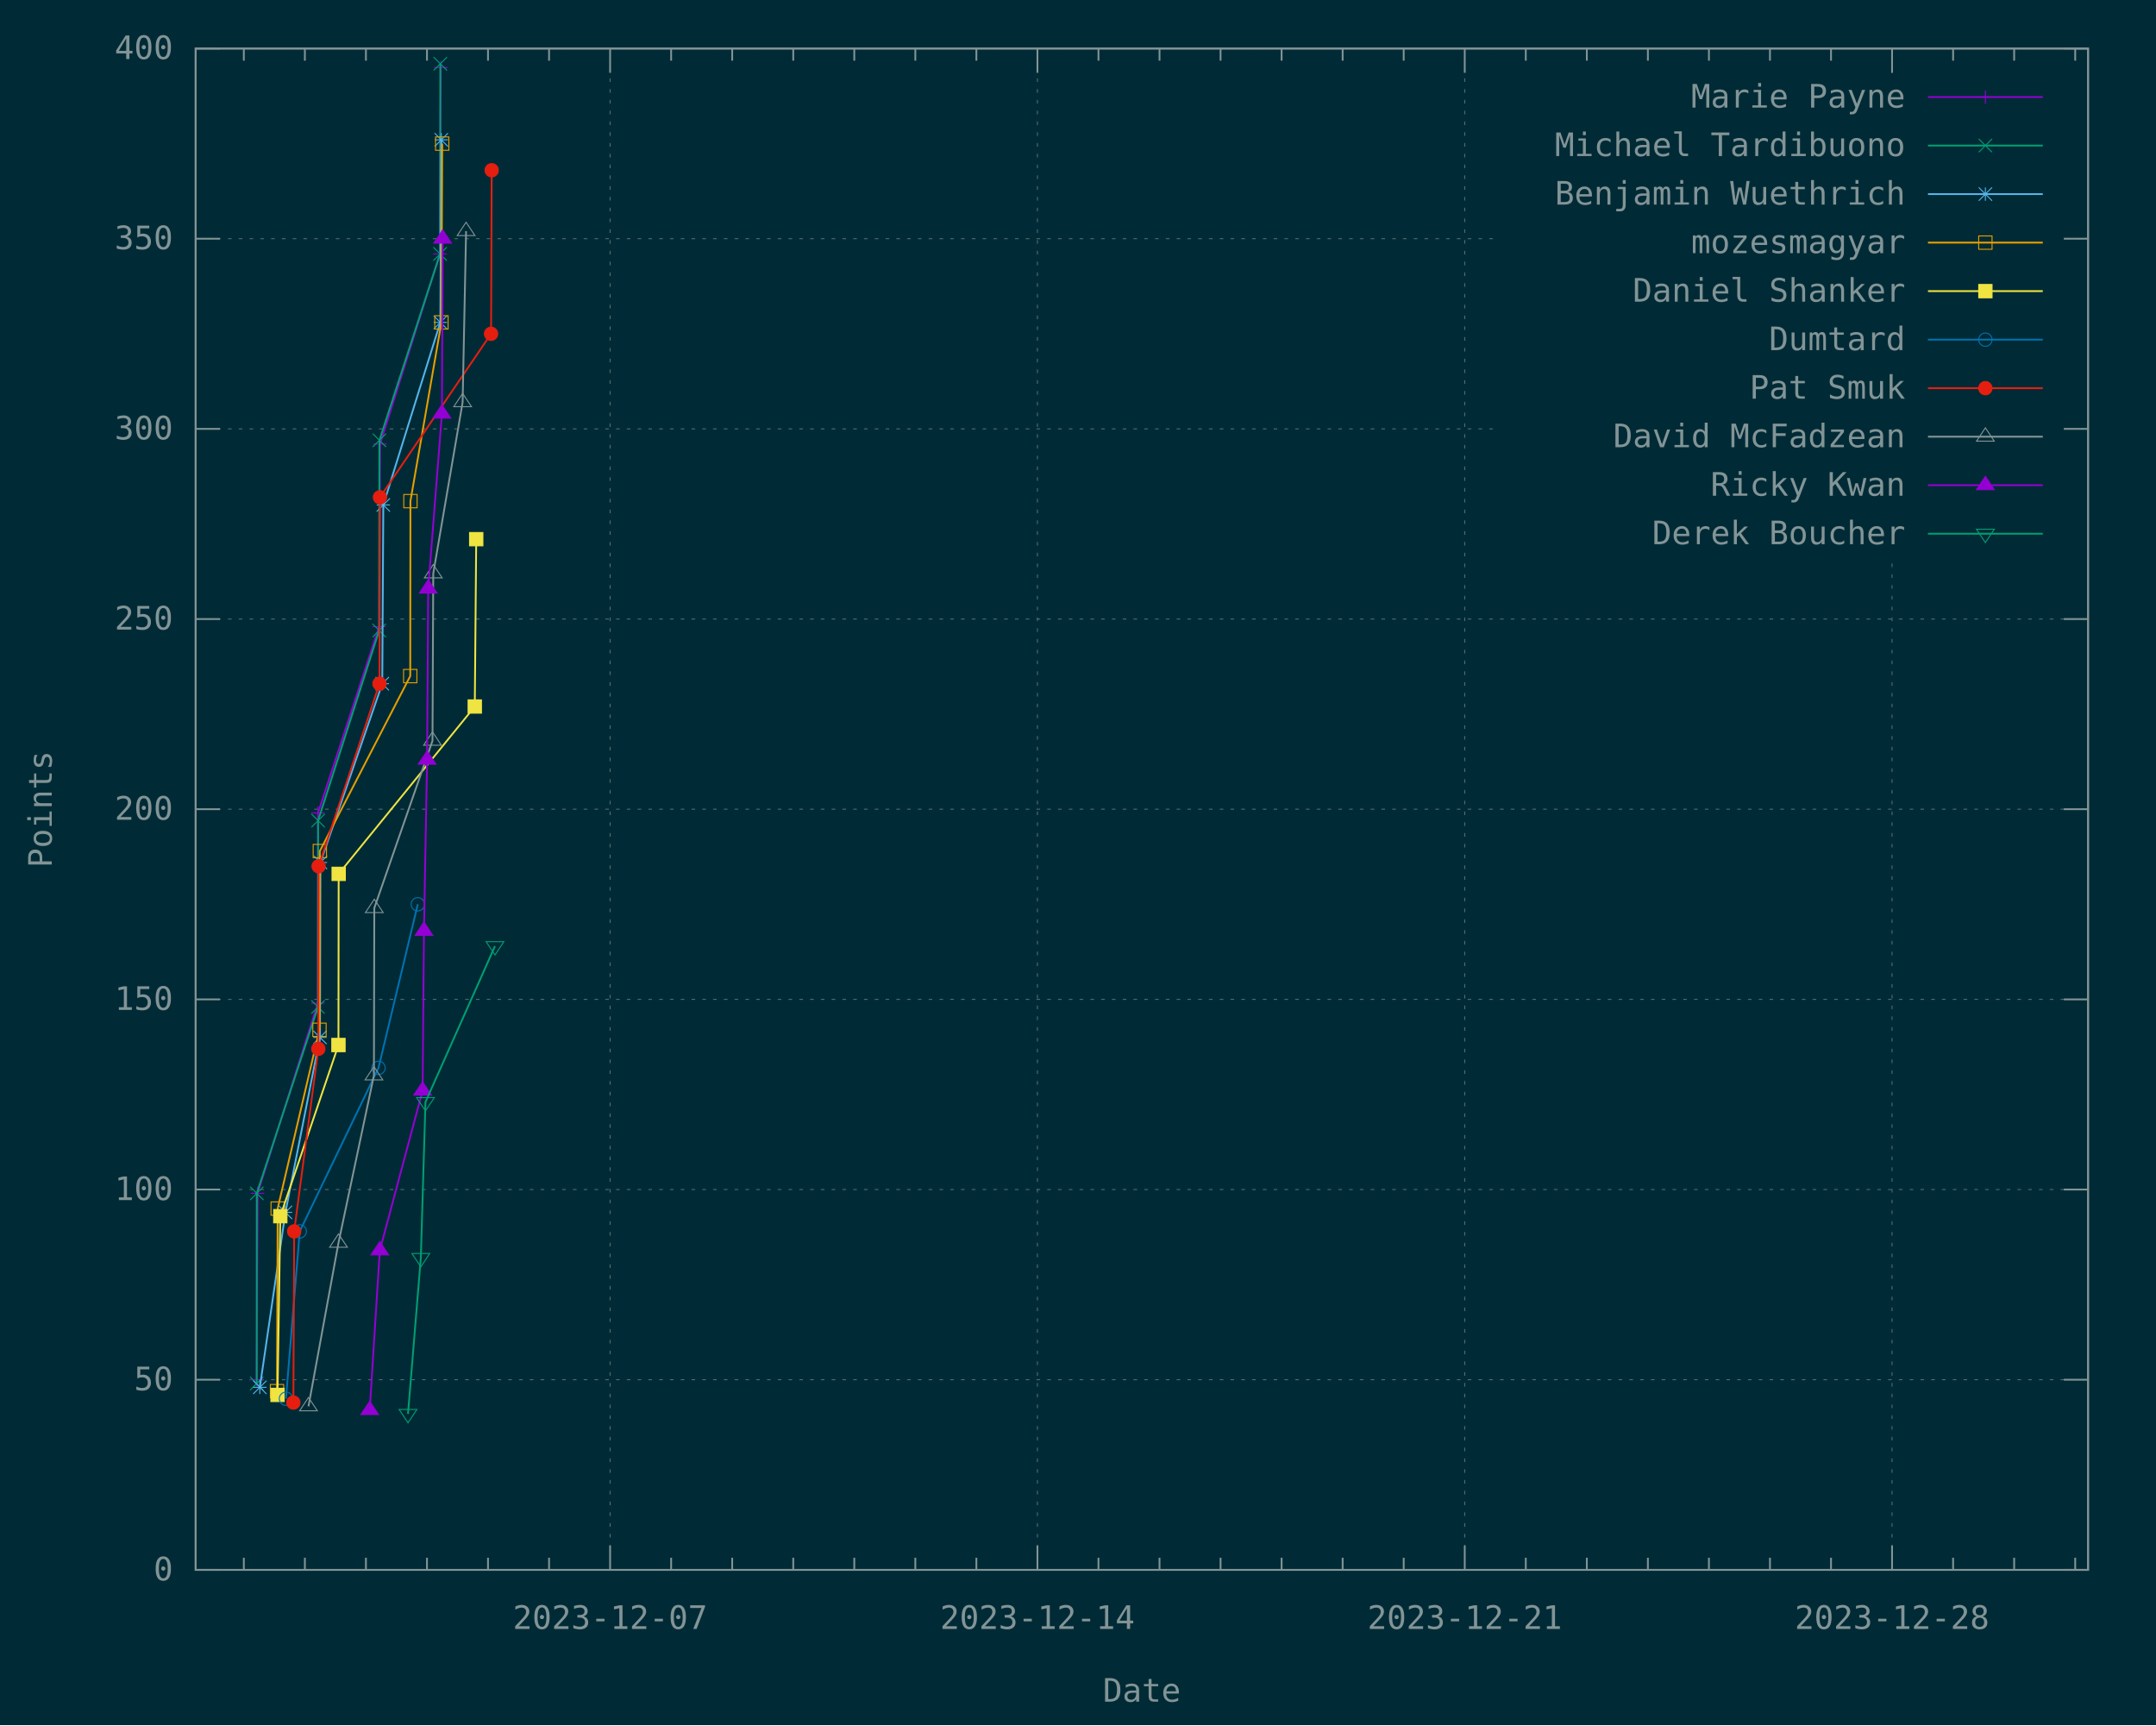
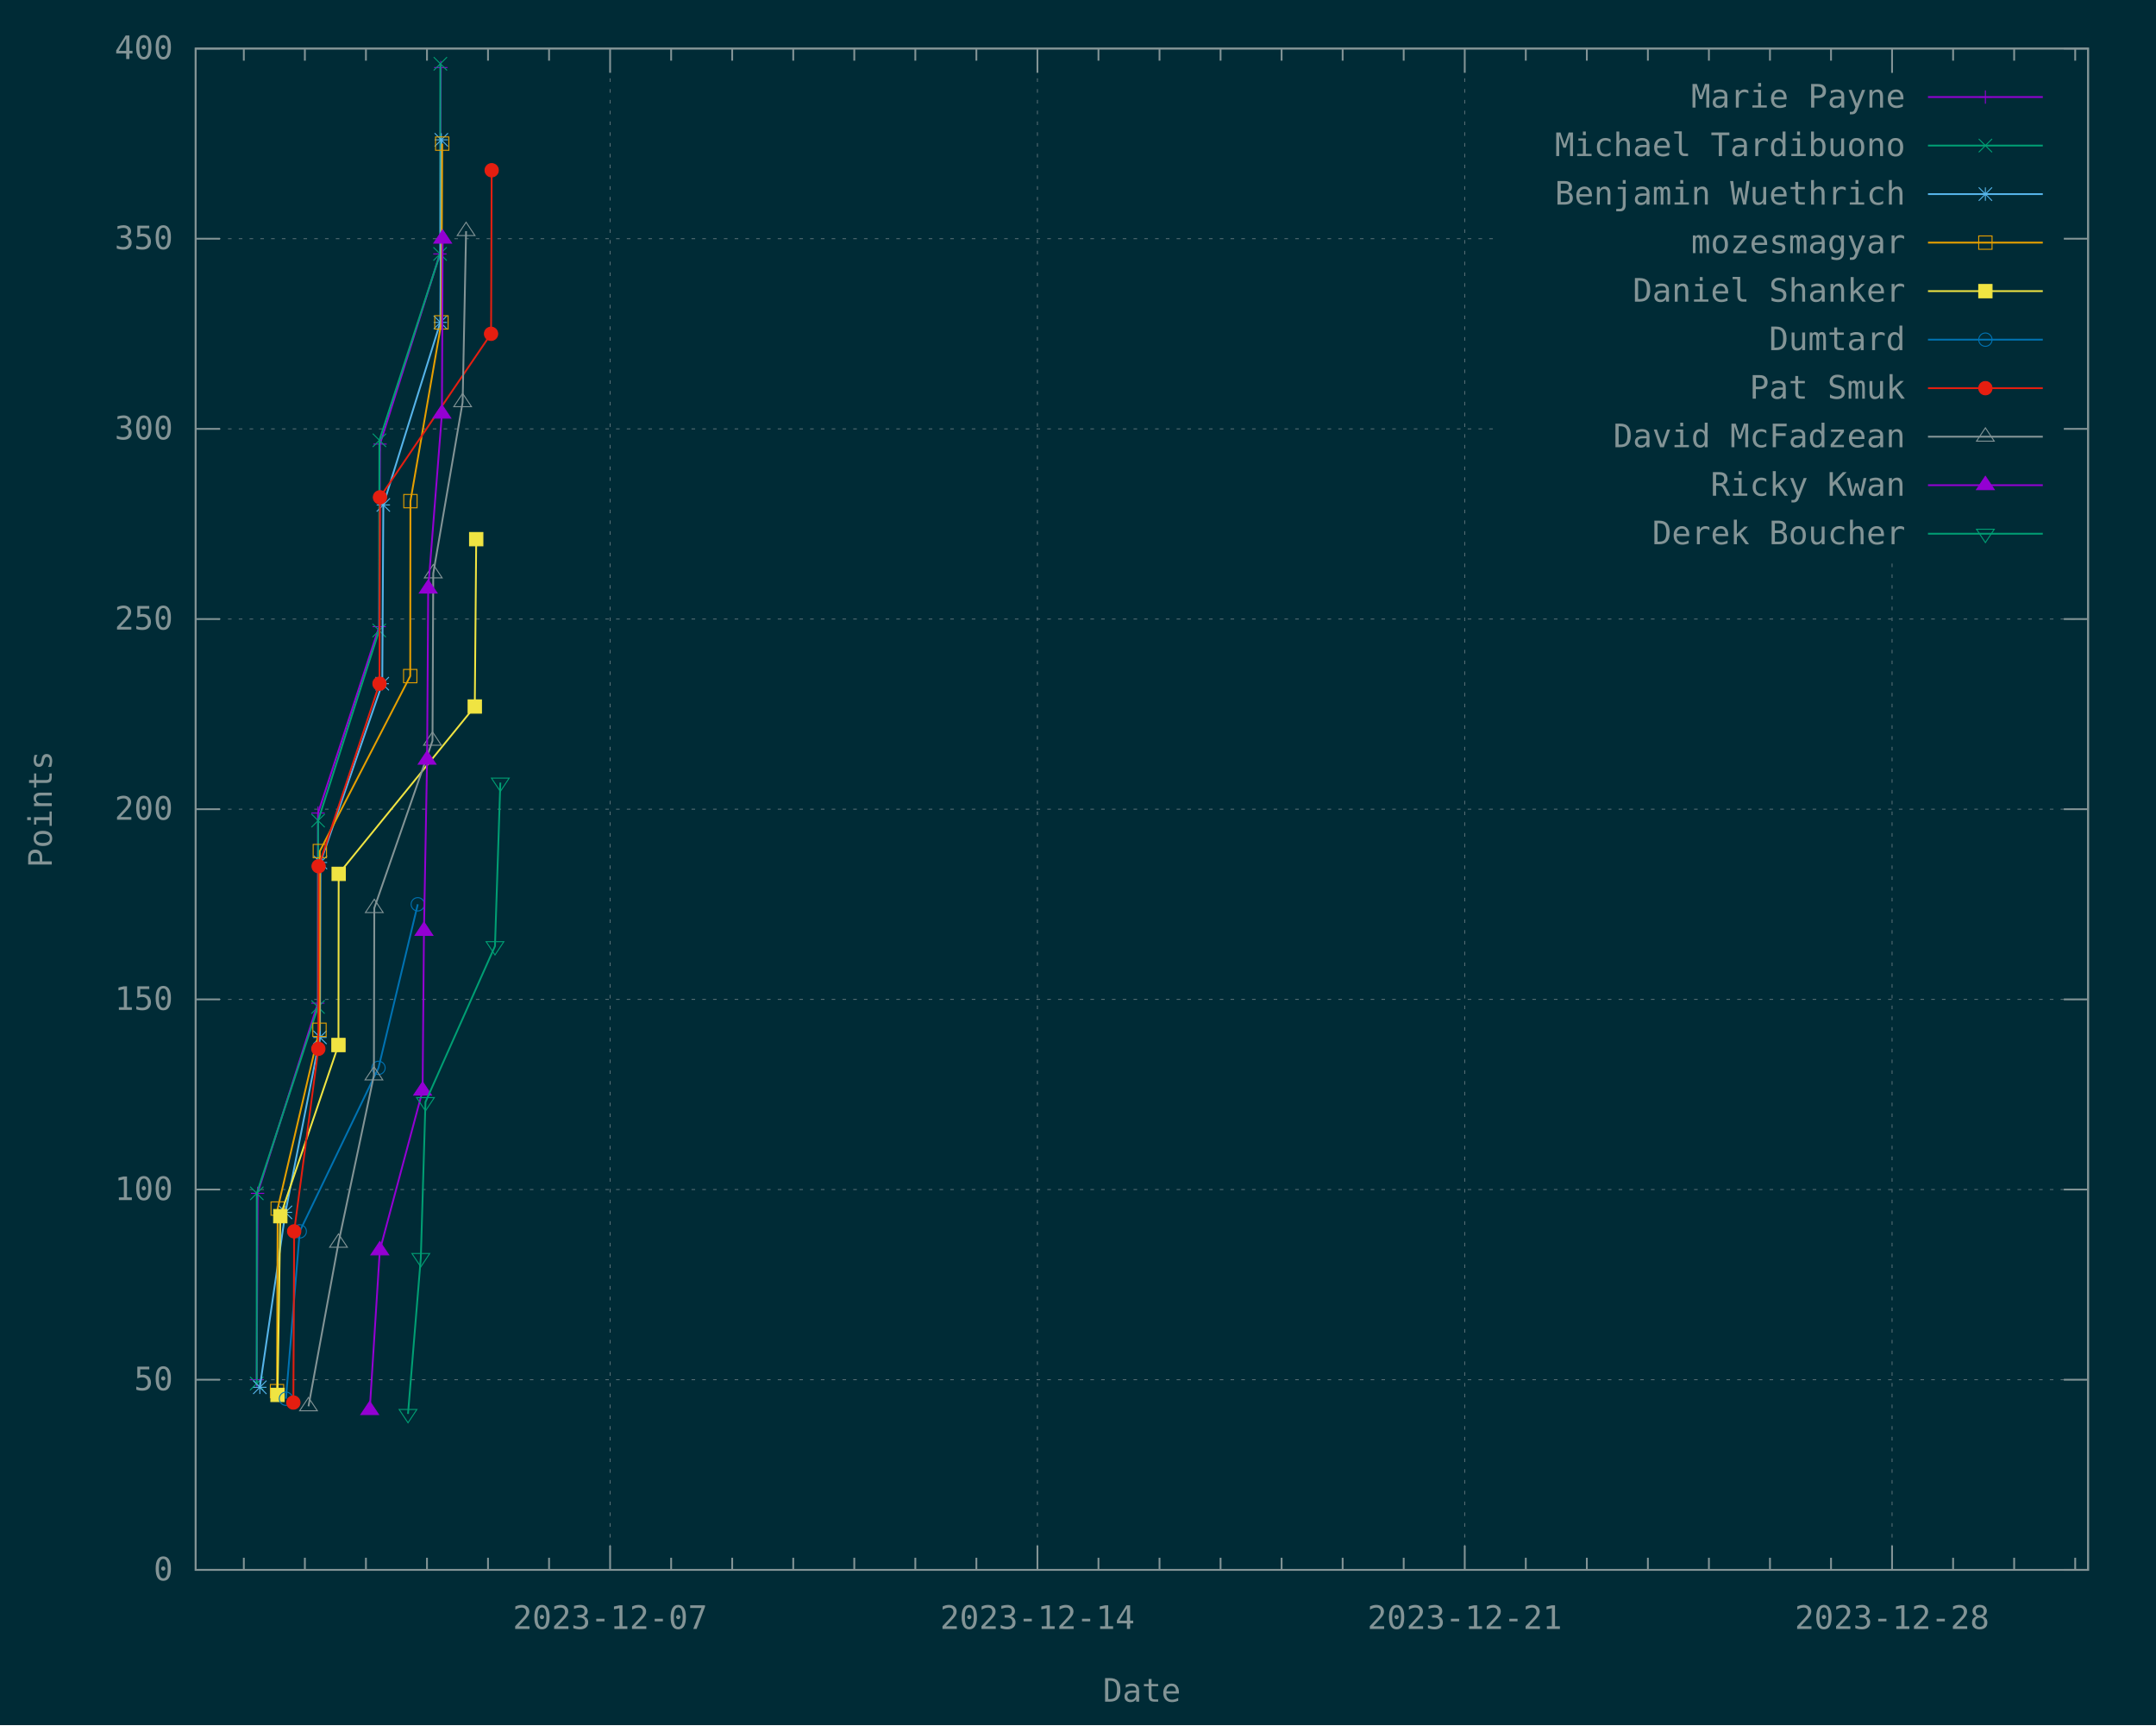
<svg xmlns="http://www.w3.org/2000/svg" xmlns:xlink="http://www.w3.org/1999/xlink" width="1200" height="960" viewBox="0 0 1200 960">
  <g id="gnuplot_canvas">
    <rect x="0" y="0" width="1200" height="960" fill="#002b36" />
    <defs>
      <circle id="gpDot" r="0.5" stroke-width="0.5" stroke="currentColor" />
      <path id="gpPt0" stroke-width="0.148" stroke="currentColor" d="M-1,0 h2 M0,-1 v2" />
      <path id="gpPt1" stroke-width="0.148" stroke="currentColor" d="M-1,-1 L1,1 M1,-1 L-1,1" />
      <path id="gpPt2" stroke-width="0.148" stroke="currentColor" d="M-1,0 L1,0 M0,-1 L0,1 M-1,-1 L1,1 M-1,1 L1,-1" />
      <rect id="gpPt3" stroke-width="0.148" stroke="currentColor" x="-1" y="-1" width="2" height="2" />
      <rect id="gpPt4" stroke-width="0.148" stroke="currentColor" fill="currentColor" x="-1" y="-1" width="2" height="2" />
      <circle id="gpPt5" stroke-width="0.148" stroke="currentColor" cx="0" cy="0" r="1" />
      <use xlink:href="#gpPt5" id="gpPt6" fill="currentColor" stroke="none" />
      <path id="gpPt7" stroke-width="0.148" stroke="currentColor" d="M0,-1.33 L-1.33,0.67 L1.33,0.67 z" />
      <use xlink:href="#gpPt7" id="gpPt8" fill="currentColor" stroke="none" />
      <use xlink:href="#gpPt7" id="gpPt9" stroke="currentColor" transform="rotate(180)" />
      <use xlink:href="#gpPt9" id="gpPt10" fill="currentColor" stroke="none" />
      <use xlink:href="#gpPt3" id="gpPt11" stroke="currentColor" transform="rotate(45)" />
      <use xlink:href="#gpPt11" id="gpPt12" fill="currentColor" stroke="none" />
      <path id="gpPt13" stroke-width="0.148" stroke="currentColor" d="M0,1.330 L1.265,0.411 L0.782,-1.067 L-0.782,-1.076 L-1.265,0.411 z" />
      <use xlink:href="#gpPt13" id="gpPt14" fill="currentColor" stroke="none" />
      <filter id="textbox" filterUnits="objectBoundingBox" x="0" y="0" height="1" width="1">
        <feFlood flood-color="#002B36" flood-opacity="1" result="bgnd" />
        <feComposite in="SourceGraphic" in2="bgnd" operator="atop" />
      </filter>
      <filter id="greybox" filterUnits="objectBoundingBox" x="0" y="0" height="1" width="1">
        <feFlood flood-color="lightgrey" flood-opacity="1" result="grey" />
        <feComposite in="SourceGraphic" in2="grey" operator="atop" />
      </filter>
    </defs>
    <g fill="none" color="#002B36" stroke="currentColor" stroke-width="1.00" stroke-linecap="butt" stroke-linejoin="miter">
</g>
    <g fill="none" color="black" stroke="currentColor" stroke-width="1.00" stroke-linecap="butt" stroke-linejoin="miter">
</g>
    <g fill="none" color="black" stroke="rgb(131, 148, 150)" stroke-width="0.50" stroke-linecap="butt" stroke-linejoin="miter">
</g>
    <g fill="none" color="gray" stroke="currentColor" stroke-width="0.50" stroke-linecap="butt" stroke-linejoin="miter">
      <path stroke="rgb( 88, 110, 117)" stroke-dasharray="2,4" class="gridline" d="M108.90,873.60 L1162.19,873.60  " />
    </g>
    <g fill="none" color="gray" stroke="rgb( 88, 110, 117)" stroke-width="1.00" stroke-linecap="butt" stroke-linejoin="miter">
</g>
    <g fill="none" color="black" stroke="currentColor" stroke-width="1.00" stroke-linecap="butt" stroke-linejoin="miter">
      <path stroke="rgb(131, 148, 150)" d="M108.90,873.60 L122.40,873.60 M1162.19,873.60 L1148.69,873.60  " />
      <g transform="translate(96.30,879.45)" stroke="none" fill="rgb(131,148,150)" font-family="Inconsolata" font-size="18.00" text-anchor="end">
        <text>
          <tspan font-family="Inconsolata"> 0</tspan>
        </text>
      </g>
    </g>
    <g fill="none" color="black" stroke="currentColor" stroke-width="1.00" stroke-linecap="butt" stroke-linejoin="miter">
</g>
    <g fill="none" color="black" stroke="rgb(131, 148, 150)" stroke-width="0.50" stroke-linecap="butt" stroke-linejoin="miter">
</g>
    <g fill="none" color="gray" stroke="currentColor" stroke-width="0.50" stroke-linecap="butt" stroke-linejoin="miter">
      <path stroke="rgb( 88, 110, 117)" stroke-dasharray="2,4" class="gridline" d="M108.90,767.78 L1162.19,767.78  " />
    </g>
    <g fill="none" color="gray" stroke="rgb( 88, 110, 117)" stroke-width="1.00" stroke-linecap="butt" stroke-linejoin="miter">
</g>
    <g fill="none" color="black" stroke="currentColor" stroke-width="1.00" stroke-linecap="butt" stroke-linejoin="miter">
      <path stroke="rgb(131, 148, 150)" d="M108.90,767.78 L122.40,767.78 M1162.19,767.78 L1148.69,767.78  " />
      <g transform="translate(96.30,773.63)" stroke="none" fill="rgb(131,148,150)" font-family="Inconsolata" font-size="18.00" text-anchor="end">
        <text>
          <tspan font-family="Inconsolata"> 50</tspan>
        </text>
      </g>
    </g>
    <g fill="none" color="black" stroke="currentColor" stroke-width="1.00" stroke-linecap="butt" stroke-linejoin="miter">
</g>
    <g fill="none" color="black" stroke="rgb(131, 148, 150)" stroke-width="0.50" stroke-linecap="butt" stroke-linejoin="miter">
</g>
    <g fill="none" color="gray" stroke="currentColor" stroke-width="0.50" stroke-linecap="butt" stroke-linejoin="miter">
      <path stroke="rgb( 88, 110, 117)" stroke-dasharray="2,4" class="gridline" d="M108.90,661.95 L1162.19,661.95  " />
    </g>
    <g fill="none" color="gray" stroke="rgb( 88, 110, 117)" stroke-width="1.00" stroke-linecap="butt" stroke-linejoin="miter">
</g>
    <g fill="none" color="black" stroke="currentColor" stroke-width="1.00" stroke-linecap="butt" stroke-linejoin="miter">
      <path stroke="rgb(131, 148, 150)" d="M108.90,661.95 L122.40,661.95 M1162.19,661.95 L1148.69,661.95  " />
      <g transform="translate(96.30,667.80)" stroke="none" fill="rgb(131,148,150)" font-family="Inconsolata" font-size="18.00" text-anchor="end">
        <text>
          <tspan font-family="Inconsolata"> 100</tspan>
        </text>
      </g>
    </g>
    <g fill="none" color="black" stroke="currentColor" stroke-width="1.00" stroke-linecap="butt" stroke-linejoin="miter">
</g>
    <g fill="none" color="black" stroke="rgb(131, 148, 150)" stroke-width="0.50" stroke-linecap="butt" stroke-linejoin="miter">
</g>
    <g fill="none" color="gray" stroke="currentColor" stroke-width="0.50" stroke-linecap="butt" stroke-linejoin="miter">
      <path stroke="rgb( 88, 110, 117)" stroke-dasharray="2,4" class="gridline" d="M108.90,556.13 L1162.19,556.13  " />
    </g>
    <g fill="none" color="gray" stroke="rgb( 88, 110, 117)" stroke-width="1.00" stroke-linecap="butt" stroke-linejoin="miter">
</g>
    <g fill="none" color="black" stroke="currentColor" stroke-width="1.00" stroke-linecap="butt" stroke-linejoin="miter">
      <path stroke="rgb(131, 148, 150)" d="M108.90,556.13 L122.40,556.13 M1162.19,556.13 L1148.69,556.13  " />
      <g transform="translate(96.30,561.98)" stroke="none" fill="rgb(131,148,150)" font-family="Inconsolata" font-size="18.00" text-anchor="end">
        <text>
          <tspan font-family="Inconsolata"> 150</tspan>
        </text>
      </g>
    </g>
    <g fill="none" color="black" stroke="currentColor" stroke-width="1.00" stroke-linecap="butt" stroke-linejoin="miter">
</g>
    <g fill="none" color="black" stroke="rgb(131, 148, 150)" stroke-width="0.50" stroke-linecap="butt" stroke-linejoin="miter">
</g>
    <g fill="none" color="gray" stroke="currentColor" stroke-width="0.50" stroke-linecap="butt" stroke-linejoin="miter">
      <path stroke="rgb( 88, 110, 117)" stroke-dasharray="2,4" class="gridline" d="M108.90,450.30 L1162.19,450.30  " />
    </g>
    <g fill="none" color="gray" stroke="rgb( 88, 110, 117)" stroke-width="1.00" stroke-linecap="butt" stroke-linejoin="miter">
</g>
    <g fill="none" color="black" stroke="currentColor" stroke-width="1.00" stroke-linecap="butt" stroke-linejoin="miter">
      <path stroke="rgb(131, 148, 150)" d="M108.90,450.30 L122.40,450.30 M1162.19,450.30 L1148.69,450.30  " />
      <g transform="translate(96.30,456.15)" stroke="none" fill="rgb(131,148,150)" font-family="Inconsolata" font-size="18.00" text-anchor="end">
        <text>
          <tspan font-family="Inconsolata"> 200</tspan>
        </text>
      </g>
    </g>
    <g fill="none" color="black" stroke="currentColor" stroke-width="1.00" stroke-linecap="butt" stroke-linejoin="miter">
</g>
    <g fill="none" color="black" stroke="rgb(131, 148, 150)" stroke-width="0.50" stroke-linecap="butt" stroke-linejoin="miter">
</g>
    <g fill="none" color="gray" stroke="currentColor" stroke-width="0.50" stroke-linecap="butt" stroke-linejoin="miter">
      <path stroke="rgb( 88, 110, 117)" stroke-dasharray="2,4" class="gridline" d="M108.90,344.48 L1162.19,344.48  " />
    </g>
    <g fill="none" color="gray" stroke="rgb( 88, 110, 117)" stroke-width="1.00" stroke-linecap="butt" stroke-linejoin="miter">
</g>
    <g fill="none" color="black" stroke="currentColor" stroke-width="1.00" stroke-linecap="butt" stroke-linejoin="miter">
      <path stroke="rgb(131, 148, 150)" d="M108.90,344.48 L122.40,344.48 M1162.19,344.48 L1148.69,344.48  " />
      <g transform="translate(96.30,350.33)" stroke="none" fill="rgb(131,148,150)" font-family="Inconsolata" font-size="18.00" text-anchor="end">
        <text>
          <tspan font-family="Inconsolata"> 250</tspan>
        </text>
      </g>
    </g>
    <g fill="none" color="black" stroke="currentColor" stroke-width="1.00" stroke-linecap="butt" stroke-linejoin="miter">
</g>
    <g fill="none" color="black" stroke="rgb(131, 148, 150)" stroke-width="0.50" stroke-linecap="butt" stroke-linejoin="miter">
</g>
    <g fill="none" color="gray" stroke="currentColor" stroke-width="0.50" stroke-linecap="butt" stroke-linejoin="miter">
      <path stroke="rgb( 88, 110, 117)" stroke-dasharray="2,4" class="gridline" d="M108.90,238.66 L833.69,238.66 M1149.59,238.66 L1162.19,238.66  " />
    </g>
    <g fill="none" color="gray" stroke="rgb( 88, 110, 117)" stroke-width="1.00" stroke-linecap="butt" stroke-linejoin="miter">
</g>
    <g fill="none" color="black" stroke="currentColor" stroke-width="1.00" stroke-linecap="butt" stroke-linejoin="miter">
      <path stroke="rgb(131, 148, 150)" d="M108.90,238.66 L122.40,238.66 M1162.19,238.66 L1148.69,238.66  " />
      <g transform="translate(96.30,244.51)" stroke="none" fill="rgb(131,148,150)" font-family="Inconsolata" font-size="18.00" text-anchor="end">
        <text>
          <tspan font-family="Inconsolata"> 300</tspan>
        </text>
      </g>
    </g>
    <g fill="none" color="black" stroke="currentColor" stroke-width="1.00" stroke-linecap="butt" stroke-linejoin="miter">
</g>
    <g fill="none" color="black" stroke="rgb(131, 148, 150)" stroke-width="0.50" stroke-linecap="butt" stroke-linejoin="miter">
</g>
    <g fill="none" color="gray" stroke="currentColor" stroke-width="0.50" stroke-linecap="butt" stroke-linejoin="miter">
      <path stroke="rgb( 88, 110, 117)" stroke-dasharray="2,4" class="gridline" d="M108.90,132.83 L833.69,132.83 M1149.59,132.83 L1162.19,132.83  " />
    </g>
    <g fill="none" color="gray" stroke="rgb( 88, 110, 117)" stroke-width="1.00" stroke-linecap="butt" stroke-linejoin="miter">
</g>
    <g fill="none" color="black" stroke="currentColor" stroke-width="1.00" stroke-linecap="butt" stroke-linejoin="miter">
      <path stroke="rgb(131, 148, 150)" d="M108.90,132.83 L122.40,132.83 M1162.19,132.83 L1148.69,132.83  " />
      <g transform="translate(96.30,138.68)" stroke="none" fill="rgb(131,148,150)" font-family="Inconsolata" font-size="18.00" text-anchor="end">
        <text>
          <tspan font-family="Inconsolata"> 350</tspan>
        </text>
      </g>
    </g>
    <g fill="none" color="black" stroke="currentColor" stroke-width="1.00" stroke-linecap="butt" stroke-linejoin="miter">
</g>
    <g fill="none" color="black" stroke="rgb(131, 148, 150)" stroke-width="0.50" stroke-linecap="butt" stroke-linejoin="miter">
</g>
    <g fill="none" color="gray" stroke="currentColor" stroke-width="0.50" stroke-linecap="butt" stroke-linejoin="miter">
      <path stroke="rgb( 88, 110, 117)" stroke-dasharray="2,4" class="gridline" d="M108.90,27.01 L1162.19,27.01  " />
    </g>
    <g fill="none" color="gray" stroke="rgb( 88, 110, 117)" stroke-width="1.00" stroke-linecap="butt" stroke-linejoin="miter">
</g>
    <g fill="none" color="black" stroke="currentColor" stroke-width="1.00" stroke-linecap="butt" stroke-linejoin="miter">
      <path stroke="rgb(131, 148, 150)" d="M108.90,27.01 L122.40,27.01 M1162.19,27.01 L1148.69,27.01  " />
      <g transform="translate(96.30,32.86)" stroke="none" fill="rgb(131,148,150)" font-family="Inconsolata" font-size="18.00" text-anchor="end">
        <text>
          <tspan font-family="Inconsolata"> 400</tspan>
        </text>
      </g>
    </g>
    <g fill="none" color="black" stroke="currentColor" stroke-width="1.00" stroke-linecap="butt" stroke-linejoin="miter">
      <path stroke="rgb(131, 148, 150)" d="M135.71,873.60 L135.71,866.85 M135.71,27.01 L135.71,33.76 M169.69,873.60 L169.69,866.85 M169.69,27.01 L169.69,33.76   M203.67,873.60 L203.67,866.85 M203.67,27.01 L203.67,33.76 M237.65,873.60 L237.65,866.85 M237.65,27.01 L237.65,33.76   M271.62,873.60 L271.62,866.85 M271.62,27.01 L271.62,33.76 M305.60,873.60 L305.60,866.85 M305.60,27.01 L305.60,33.76    " />
    </g>
    <g fill="none" color="black" stroke="rgb(131, 148, 150)" stroke-width="0.50" stroke-linecap="butt" stroke-linejoin="miter">
</g>
    <g fill="none" color="gray" stroke="currentColor" stroke-width="0.50" stroke-linecap="butt" stroke-linejoin="miter">
      <path stroke="rgb( 88, 110, 117)" stroke-dasharray="2,4" class="gridline" d="M339.58,873.60 L339.58,27.01  " />
    </g>
    <g fill="none" color="gray" stroke="rgb( 88, 110, 117)" stroke-width="1.00" stroke-linecap="butt" stroke-linejoin="miter">
</g>
    <g fill="none" color="black" stroke="currentColor" stroke-width="1.00" stroke-linecap="butt" stroke-linejoin="miter">
      <path stroke="rgb(131, 148, 150)" d="M339.58,873.60 L339.58,860.10 M339.58,27.01 L339.58,40.51  " />
      <g transform="translate(339.58,906.45)" stroke="none" fill="rgb(131,148,150)" font-family="Inconsolata" font-size="18.00" text-anchor="middle">
        <text>
          <tspan font-family="Inconsolata">2023-12-07</tspan>
        </text>
      </g>
    </g>
    <g fill="none" color="black" stroke="currentColor" stroke-width="1.00" stroke-linecap="butt" stroke-linejoin="miter">
      <path stroke="rgb(131, 148, 150)" d="M373.55,873.60 L373.55,866.85 M373.55,27.01 L373.55,33.76 M407.53,873.60 L407.53,866.85 M407.53,27.01 L407.53,33.76   M441.51,873.60 L441.51,866.85 M441.51,27.01 L441.51,33.76 M475.48,873.60 L475.48,866.85 M475.48,27.01 L475.48,33.76   M509.46,873.60 L509.46,866.85 M509.46,27.01 L509.46,33.76 M543.44,873.60 L543.44,866.85 M543.44,27.01 L543.44,33.76    " />
    </g>
    <g fill="none" color="black" stroke="rgb(131, 148, 150)" stroke-width="0.50" stroke-linecap="butt" stroke-linejoin="miter">
</g>
    <g fill="none" color="gray" stroke="currentColor" stroke-width="0.50" stroke-linecap="butt" stroke-linejoin="miter">
      <path stroke="rgb( 88, 110, 117)" stroke-dasharray="2,4" class="gridline" d="M577.42,873.60 L577.42,27.01  " />
    </g>
    <g fill="none" color="gray" stroke="rgb( 88, 110, 117)" stroke-width="1.00" stroke-linecap="butt" stroke-linejoin="miter">
</g>
    <g fill="none" color="black" stroke="currentColor" stroke-width="1.00" stroke-linecap="butt" stroke-linejoin="miter">
      <path stroke="rgb(131, 148, 150)" d="M577.42,873.60 L577.42,860.10 M577.42,27.01 L577.42,40.51  " />
      <g transform="translate(577.42,906.45)" stroke="none" fill="rgb(131,148,150)" font-family="Inconsolata" font-size="18.00" text-anchor="middle">
        <text>
          <tspan font-family="Inconsolata">2023-12-14</tspan>
        </text>
      </g>
    </g>
    <g fill="none" color="black" stroke="currentColor" stroke-width="1.00" stroke-linecap="butt" stroke-linejoin="miter">
      <path stroke="rgb(131, 148, 150)" d="M611.39,873.60 L611.39,866.85 M611.39,27.01 L611.39,33.76 M645.37,873.60 L645.37,866.85 M645.37,27.01 L645.37,33.76   M679.35,873.60 L679.35,866.85 M679.35,27.01 L679.35,33.76 M713.32,873.60 L713.32,866.85 M713.32,27.01 L713.32,33.76   M747.30,873.60 L747.30,866.85 M747.30,27.01 L747.30,33.76 M781.28,873.60 L781.28,866.85 M781.28,27.01 L781.28,33.76    " />
    </g>
    <g fill="none" color="black" stroke="rgb(131, 148, 150)" stroke-width="0.50" stroke-linecap="butt" stroke-linejoin="miter">
</g>
    <g fill="none" color="gray" stroke="currentColor" stroke-width="0.50" stroke-linecap="butt" stroke-linejoin="miter">
      <path stroke="rgb( 88, 110, 117)" stroke-dasharray="2,4" class="gridline" d="M815.26,873.60 L815.26,27.01  " />
    </g>
    <g fill="none" color="gray" stroke="rgb( 88, 110, 117)" stroke-width="1.00" stroke-linecap="butt" stroke-linejoin="miter">
</g>
    <g fill="none" color="black" stroke="currentColor" stroke-width="1.00" stroke-linecap="butt" stroke-linejoin="miter">
      <path stroke="rgb(131, 148, 150)" d="M815.26,873.60 L815.26,860.10 M815.26,27.01 L815.26,40.51  " />
      <g transform="translate(815.26,906.45)" stroke="none" fill="rgb(131,148,150)" font-family="Inconsolata" font-size="18.00" text-anchor="middle">
        <text>
          <tspan font-family="Inconsolata">2023-12-21</tspan>
        </text>
      </g>
    </g>
    <g fill="none" color="black" stroke="currentColor" stroke-width="1.00" stroke-linecap="butt" stroke-linejoin="miter">
      <path stroke="rgb(131, 148, 150)" d="M849.23,873.60 L849.23,866.85 M849.23,27.01 L849.23,33.76 M883.21,873.60 L883.21,866.85 M883.21,27.01 L883.21,33.76   M917.19,873.60 L917.19,866.85 M917.19,27.01 L917.19,33.76 M951.16,873.60 L951.16,866.85 M951.16,27.01 L951.16,33.76   M985.14,873.60 L985.14,866.85 M985.14,27.01 L985.14,33.76 M1019.12,873.60 L1019.12,866.85 M1019.12,27.01 L1019.12,33.76    " />
    </g>
    <g fill="none" color="black" stroke="rgb(131, 148, 150)" stroke-width="0.50" stroke-linecap="butt" stroke-linejoin="miter">
</g>
    <g fill="none" color="gray" stroke="currentColor" stroke-width="0.50" stroke-linecap="butt" stroke-linejoin="miter">
      <path stroke="rgb( 88, 110, 117)" stroke-dasharray="2,4" class="gridline" d="M1053.10,873.60 L1053.10,310.51 M1053.10,40.51 L1053.10,27.01  " />
    </g>
    <g fill="none" color="gray" stroke="rgb( 88, 110, 117)" stroke-width="1.00" stroke-linecap="butt" stroke-linejoin="miter">
</g>
    <g fill="none" color="black" stroke="currentColor" stroke-width="1.00" stroke-linecap="butt" stroke-linejoin="miter">
      <path stroke="rgb(131, 148, 150)" d="M1053.10,873.60 L1053.10,860.10 M1053.10,27.01 L1053.10,40.51  " />
      <g transform="translate(1053.10,906.45)" stroke="none" fill="rgb(131,148,150)" font-family="Inconsolata" font-size="18.00" text-anchor="middle">
        <text>
          <tspan font-family="Inconsolata">2023-12-28</tspan>
        </text>
      </g>
    </g>
    <g fill="none" color="black" stroke="currentColor" stroke-width="1.00" stroke-linecap="butt" stroke-linejoin="miter">
      <path stroke="rgb(131, 148, 150)" d="M1087.07,873.60 L1087.07,866.85 M1087.07,27.01 L1087.07,33.76 M1121.05,873.60 L1121.05,866.85 M1121.05,27.01 L1121.05,33.76   M1155.03,873.60 L1155.03,866.85 M1155.03,27.01 L1155.03,33.76  " />
    </g>
    <g fill="none" color="black" stroke="currentColor" stroke-width="1.00" stroke-linecap="butt" stroke-linejoin="miter">
      <path stroke="rgb(131, 148, 150)" d="M108.90,27.01 L108.90,873.60 L1162.19,873.60 L1162.19,27.01 L108.90,27.01 Z  " />
    </g>
    <g fill="none" color="black" stroke="currentColor" stroke-width="1.00" stroke-linecap="butt" stroke-linejoin="miter">
      <g transform="translate(28.80,450.31) rotate(270)" stroke="none" fill="rgb(131,148,150)" font-family="Inconsolata" font-size="18.00" text-anchor="middle">
        <text>
          <tspan font-family="Inconsolata">Points</tspan>
        </text>
      </g>
    </g>
    <g fill="none" color="black" stroke="currentColor" stroke-width="1.00" stroke-linecap="butt" stroke-linejoin="miter">
      <g transform="translate(635.54,946.95)" stroke="none" fill="rgb(131,148,150)" font-family="Inconsolata" font-size="18.00" text-anchor="middle">
        <text>
          <tspan font-family="Inconsolata">Date</tspan>
        </text>
      </g>
    </g>
    <g fill="none" color="black" stroke="currentColor" stroke-width="1.00" stroke-linecap="butt" stroke-linejoin="miter">
</g>
    <g id="gnuplot_plot_1">
      <g fill="none" color="black" stroke="currentColor" stroke-width="1.00" stroke-linecap="butt" stroke-linejoin="miter">
        <g transform="translate(1060.49,59.86)" stroke="none" fill="rgb(131,148,150)" font-family="Inconsolata" font-size="18.00" text-anchor="end">
          <text>
            <tspan font-family="Inconsolata">Marie Payne</tspan>
          </text>
        </g>
      </g>
      <g fill="none" color="black" stroke="currentColor" stroke-width="1.00" stroke-linecap="butt" stroke-linejoin="miter">
        <path stroke="rgb(148,   0, 211)" d="M1073.09,54.01 L1136.99,54.01 M142.88,767.78 L143.37,664.07 L176.91,558.25 L177.01,452.42 L211.05,348.71 L211.51,247.12   L244.84,141.30 L245.34,37.59  " />
        <use xlink:href="#gpPt0" transform="translate(142.88,767.78) scale(3.71)" color="rgb(148,   0, 211)" />
        <use xlink:href="#gpPt0" transform="translate(143.37,664.07) scale(3.71)" color="rgb(148,   0, 211)" />
        <use xlink:href="#gpPt0" transform="translate(176.91,558.25) scale(3.71)" color="rgb(148,   0, 211)" />
        <use xlink:href="#gpPt0" transform="translate(177.01,452.42) scale(3.71)" color="rgb(148,   0, 211)" />
        <use xlink:href="#gpPt0" transform="translate(211.05,348.71) scale(3.71)" color="rgb(148,   0, 211)" />
        <use xlink:href="#gpPt0" transform="translate(211.51,247.12) scale(3.71)" color="rgb(148,   0, 211)" />
        <use xlink:href="#gpPt0" transform="translate(244.84,141.30) scale(3.71)" color="rgb(148,   0, 211)" />
        <use xlink:href="#gpPt0" transform="translate(245.34,37.59) scale(3.71)" color="rgb(148,   0, 211)" />
        <use xlink:href="#gpPt0" transform="translate(1105.04,54.01) scale(3.71)" color="rgb(148,   0, 211)" />
      </g>
    </g>
    <g id="gnuplot_plot_2">
      <g fill="none" color="black" stroke="currentColor" stroke-width="1.00" stroke-linecap="butt" stroke-linejoin="miter">
        <g transform="translate(1060.49,86.86)" stroke="none" fill="rgb(131,148,150)" font-family="Inconsolata" font-size="18.00" text-anchor="end">
          <text>
            <tspan font-family="Inconsolata">Michael Tardibuono</tspan>
          </text>
        </g>
      </g>
      <g fill="none" color="black" stroke="currentColor" stroke-width="1.00" stroke-linecap="butt" stroke-linejoin="miter">
        <path stroke="rgb(  0, 158, 115)" d="M1073.09,81.01 L1136.99,81.01 M142.88,769.89 L142.93,664.07 L176.99,560.36 L177.05,456.65 L211.04,350.83 L211.17,245.01   L244.94,141.30 L245.10,35.48  " />
        <use xlink:href="#gpPt1" transform="translate(142.88,769.89) scale(3.71)" color="rgb(  0, 158, 115)" />
        <use xlink:href="#gpPt1" transform="translate(142.93,664.07) scale(3.71)" color="rgb(  0, 158, 115)" />
        <use xlink:href="#gpPt1" transform="translate(176.99,560.36) scale(3.71)" color="rgb(  0, 158, 115)" />
        <use xlink:href="#gpPt1" transform="translate(177.05,456.65) scale(3.71)" color="rgb(  0, 158, 115)" />
        <use xlink:href="#gpPt1" transform="translate(211.04,350.83) scale(3.71)" color="rgb(  0, 158, 115)" />
        <use xlink:href="#gpPt1" transform="translate(211.17,245.01) scale(3.71)" color="rgb(  0, 158, 115)" />
        <use xlink:href="#gpPt1" transform="translate(244.94,141.30) scale(3.71)" color="rgb(  0, 158, 115)" />
        <use xlink:href="#gpPt1" transform="translate(245.10,35.48) scale(3.71)" color="rgb(  0, 158, 115)" />
        <use xlink:href="#gpPt1" transform="translate(1105.04,81.01) scale(3.71)" color="rgb(  0, 158, 115)" />
      </g>
    </g>
    <g id="gnuplot_plot_3">
      <g fill="none" color="black" stroke="currentColor" stroke-width="1.00" stroke-linecap="butt" stroke-linejoin="miter">
        <g transform="translate(1060.49,113.86)" stroke="none" fill="rgb(131,148,150)" font-family="Inconsolata" font-size="18.00" text-anchor="end">
          <text>
            <tspan font-family="Inconsolata">Benjamin Wuethrich</tspan>
          </text>
        </g>
      </g>
      <g fill="none" color="black" stroke="currentColor" stroke-width="1.00" stroke-linecap="butt" stroke-linejoin="miter">
        <path stroke="rgb( 86, 180, 233)" d="M1073.09,108.01 L1136.99,108.01 M144.62,772.01 L158.87,674.65 L178.09,577.29 L178.35,479.94 L212.76,380.46 L213.35,280.99   L245.09,179.40 L245.63,77.81  " />
        <use xlink:href="#gpPt2" transform="translate(144.62,772.01) scale(3.71)" color="rgb( 86, 180, 233)" />
        <use xlink:href="#gpPt2" transform="translate(158.87,674.65) scale(3.71)" color="rgb( 86, 180, 233)" />
        <use xlink:href="#gpPt2" transform="translate(178.09,577.29) scale(3.71)" color="rgb( 86, 180, 233)" />
        <use xlink:href="#gpPt2" transform="translate(178.35,479.94) scale(3.71)" color="rgb( 86, 180, 233)" />
        <use xlink:href="#gpPt2" transform="translate(212.76,380.46) scale(3.71)" color="rgb( 86, 180, 233)" />
        <use xlink:href="#gpPt2" transform="translate(213.35,280.99) scale(3.71)" color="rgb( 86, 180, 233)" />
        <use xlink:href="#gpPt2" transform="translate(245.09,179.40) scale(3.71)" color="rgb( 86, 180, 233)" />
        <use xlink:href="#gpPt2" transform="translate(245.63,77.81) scale(3.71)" color="rgb( 86, 180, 233)" />
        <use xlink:href="#gpPt2" transform="translate(1105.04,108.01) scale(3.71)" color="rgb( 86, 180, 233)" />
      </g>
    </g>
    <g id="gnuplot_plot_4">
      <g fill="none" color="black" stroke="currentColor" stroke-width="1.00" stroke-linecap="butt" stroke-linejoin="miter">
        <g transform="translate(1060.49,140.86)" stroke="none" fill="rgb(131,148,150)" font-family="Inconsolata" font-size="18.00" text-anchor="end">
          <text>
            <tspan font-family="Inconsolata">mozesmagyar</tspan>
          </text>
        </g>
      </g>
      <g fill="none" color="black" stroke="currentColor" stroke-width="1.00" stroke-linecap="butt" stroke-linejoin="miter">
        <path stroke="rgb(230, 159,   0)" d="M1073.09,135.01 L1136.99,135.01 M154.18,774.13 L154.55,672.53 L177.82,573.06 L178.02,473.59 L228.33,376.23 L228.44,278.87   L245.69,179.40 L246.13,79.92  " />
        <use xlink:href="#gpPt3" transform="translate(154.18,774.13) scale(3.71)" color="rgb(230, 159,   0)" />
        <use xlink:href="#gpPt3" transform="translate(154.55,672.53) scale(3.71)" color="rgb(230, 159,   0)" />
        <use xlink:href="#gpPt3" transform="translate(177.82,573.06) scale(3.71)" color="rgb(230, 159,   0)" />
        <use xlink:href="#gpPt3" transform="translate(178.02,473.59) scale(3.71)" color="rgb(230, 159,   0)" />
        <use xlink:href="#gpPt3" transform="translate(228.33,376.23) scale(3.71)" color="rgb(230, 159,   0)" />
        <use xlink:href="#gpPt3" transform="translate(228.44,278.87) scale(3.71)" color="rgb(230, 159,   0)" />
        <use xlink:href="#gpPt3" transform="translate(245.69,179.40) scale(3.71)" color="rgb(230, 159,   0)" />
        <use xlink:href="#gpPt3" transform="translate(246.13,79.92) scale(3.71)" color="rgb(230, 159,   0)" />
        <use xlink:href="#gpPt3" transform="translate(1105.04,135.01) scale(3.71)" color="rgb(230, 159,   0)" />
      </g>
    </g>
    <g id="gnuplot_plot_5">
      <g fill="none" color="black" stroke="currentColor" stroke-width="1.00" stroke-linecap="butt" stroke-linejoin="miter">
        <g transform="translate(1060.49,167.86)" stroke="none" fill="rgb(131,148,150)" font-family="Inconsolata" font-size="18.00" text-anchor="end">
          <text>
            <tspan font-family="Inconsolata">Daniel Shanker</tspan>
          </text>
        </g>
      </g>
      <g fill="none" color="black" stroke="currentColor" stroke-width="1.00" stroke-linecap="butt" stroke-linejoin="miter">
        <path stroke="rgb(240, 228,  66)" d="M1073.09,162.01 L1136.99,162.01 M154.46,776.24 L156.01,676.77 L188.38,581.53 L188.50,486.29 L264.26,393.16 L265.06,300.04    " />
        <use xlink:href="#gpPt4" transform="translate(154.46,776.24) scale(3.71)" color="rgb(240, 228,  66)" />
        <use xlink:href="#gpPt4" transform="translate(156.01,676.77) scale(3.71)" color="rgb(240, 228,  66)" />
        <use xlink:href="#gpPt4" transform="translate(188.38,581.53) scale(3.71)" color="rgb(240, 228,  66)" />
        <use xlink:href="#gpPt4" transform="translate(188.50,486.29) scale(3.71)" color="rgb(240, 228,  66)" />
        <use xlink:href="#gpPt4" transform="translate(264.26,393.16) scale(3.71)" color="rgb(240, 228,  66)" />
        <use xlink:href="#gpPt4" transform="translate(265.06,300.04) scale(3.71)" color="rgb(240, 228,  66)" />
        <use xlink:href="#gpPt4" transform="translate(1105.04,162.01) scale(3.71)" color="rgb(240, 228,  66)" />
      </g>
    </g>
    <g id="gnuplot_plot_6">
      <g fill="none" color="black" stroke="currentColor" stroke-width="1.00" stroke-linecap="butt" stroke-linejoin="miter">
        <g transform="translate(1060.49,194.86)" stroke="none" fill="rgb(131,148,150)" font-family="Inconsolata" font-size="18.00" text-anchor="end">
          <text>
            <tspan font-family="Inconsolata">Dumtard</tspan>
          </text>
        </g>
      </g>
      <g fill="none" color="black" stroke="currentColor" stroke-width="1.00" stroke-linecap="butt" stroke-linejoin="miter">
        <path stroke="rgb(  0, 114, 178)" d="M1073.09,189.01 L1136.99,189.01 M159.15,778.36 L166.84,685.23 L210.67,594.23 L232.53,503.22  " />
        <use xlink:href="#gpPt5" transform="translate(159.15,778.36) scale(3.71)" color="rgb(  0, 114, 178)" />
        <use xlink:href="#gpPt5" transform="translate(166.84,685.23) scale(3.71)" color="rgb(  0, 114, 178)" />
        <use xlink:href="#gpPt5" transform="translate(210.67,594.23) scale(3.71)" color="rgb(  0, 114, 178)" />
        <use xlink:href="#gpPt5" transform="translate(232.53,503.22) scale(3.71)" color="rgb(  0, 114, 178)" />
        <use xlink:href="#gpPt5" transform="translate(1105.04,189.01) scale(3.71)" color="rgb(  0, 114, 178)" />
      </g>
    </g>
    <g id="gnuplot_plot_7">
      <g fill="none" color="black" stroke="currentColor" stroke-width="1.00" stroke-linecap="butt" stroke-linejoin="miter">
        <g transform="translate(1060.49,221.86)" stroke="none" fill="rgb(131,148,150)" font-family="Inconsolata" font-size="18.00" text-anchor="end">
          <text>
            <tspan font-family="Inconsolata">Pat Smuk</tspan>
          </text>
        </g>
      </g>
      <g fill="none" color="black" stroke="currentColor" stroke-width="1.00" stroke-linecap="butt" stroke-linejoin="miter">
        <path stroke="rgb(229,  30,  16)" d="M1073.09,216.01 L1136.99,216.01 M163.28,780.48 L163.73,685.23 L177.18,583.64 L177.33,482.05 L211.22,380.46 L211.48,276.75   L273.32,185.75 L273.66,94.74  " />
        <use xlink:href="#gpPt6" transform="translate(163.28,780.48) scale(3.71)" color="rgb(229,  30,  16)" />
        <use xlink:href="#gpPt6" transform="translate(163.73,685.23) scale(3.71)" color="rgb(229,  30,  16)" />
        <use xlink:href="#gpPt6" transform="translate(177.18,583.64) scale(3.71)" color="rgb(229,  30,  16)" />
        <use xlink:href="#gpPt6" transform="translate(177.33,482.05) scale(3.71)" color="rgb(229,  30,  16)" />
        <use xlink:href="#gpPt6" transform="translate(211.22,380.46) scale(3.71)" color="rgb(229,  30,  16)" />
        <use xlink:href="#gpPt6" transform="translate(211.48,276.75) scale(3.71)" color="rgb(229,  30,  16)" />
        <use xlink:href="#gpPt6" transform="translate(273.32,185.75) scale(3.71)" color="rgb(229,  30,  16)" />
        <use xlink:href="#gpPt6" transform="translate(273.66,94.74) scale(3.71)" color="rgb(229,  30,  16)" />
        <use xlink:href="#gpPt6" transform="translate(1105.04,216.01) scale(3.71)" color="rgb(229,  30,  16)" />
      </g>
    </g>
    <g id="gnuplot_plot_8">
      <g fill="none" color="black" stroke="currentColor" stroke-width="1.00" stroke-linecap="butt" stroke-linejoin="miter">
        <g transform="translate(1060.49,248.86)" stroke="none" fill="rgb(131,148,150)" font-family="Inconsolata" font-size="18.00" text-anchor="end">
          <text>
            <tspan font-family="Inconsolata">David McFadzean</tspan>
          </text>
        </g>
      </g>
      <g fill="none" color="black" stroke="currentColor" stroke-width="1.00" stroke-linecap="butt" stroke-linejoin="miter">
        <path stroke="rgb(131, 148, 150)" d="M1073.09,243.01 L1136.99,243.01 M171.70,782.59 L188.40,691.58 L208.12,598.46 L208.33,505.33 L240.72,412.21 L241.15,319.08   L257.49,223.84 L259.42,128.60  " />
        <use xlink:href="#gpPt7" transform="translate(171.70,782.59) scale(3.71)" color="rgb(131, 148, 150)" />
        <use xlink:href="#gpPt7" transform="translate(188.40,691.58) scale(3.71)" color="rgb(131, 148, 150)" />
        <use xlink:href="#gpPt7" transform="translate(208.12,598.46) scale(3.71)" color="rgb(131, 148, 150)" />
        <use xlink:href="#gpPt7" transform="translate(208.33,505.33) scale(3.71)" color="rgb(131, 148, 150)" />
        <use xlink:href="#gpPt7" transform="translate(240.72,412.21) scale(3.71)" color="rgb(131, 148, 150)" />
        <use xlink:href="#gpPt7" transform="translate(241.15,319.08) scale(3.71)" color="rgb(131, 148, 150)" />
        <use xlink:href="#gpPt7" transform="translate(257.49,223.84) scale(3.71)" color="rgb(131, 148, 150)" />
        <use xlink:href="#gpPt7" transform="translate(259.42,128.60) scale(3.71)" color="rgb(131, 148, 150)" />
        <use xlink:href="#gpPt7" transform="translate(1105.04,243.01) scale(3.71)" color="rgb(131, 148, 150)" />
      </g>
    </g>
    <g id="gnuplot_plot_9">
      <g fill="none" color="black" stroke="currentColor" stroke-width="1.00" stroke-linecap="butt" stroke-linejoin="miter">
        <g transform="translate(1060.49,275.86)" stroke="none" fill="rgb(131,148,150)" font-family="Inconsolata" font-size="18.00" text-anchor="end">
          <text>
            <tspan font-family="Inconsolata">Ricky Kwan</tspan>
          </text>
        </g>
      </g>
      <g fill="none" color="black" stroke="currentColor" stroke-width="1.00" stroke-linecap="butt" stroke-linejoin="miter">
        <path stroke="rgb(148,   0, 211)" d="M1073.09,270.01 L1136.99,270.01 M205.78,784.71 L211.40,695.82 L235.21,606.92 L235.97,518.03 L237.71,422.79 L238.33,327.55   L245.97,230.19 L246.39,132.83  " />
        <use xlink:href="#gpPt8" transform="translate(205.78,784.71) scale(3.71)" color="rgb(148,   0, 211)" />
        <use xlink:href="#gpPt8" transform="translate(211.40,695.82) scale(3.71)" color="rgb(148,   0, 211)" />
        <use xlink:href="#gpPt8" transform="translate(235.21,606.92) scale(3.71)" color="rgb(148,   0, 211)" />
        <use xlink:href="#gpPt8" transform="translate(235.97,518.03) scale(3.71)" color="rgb(148,   0, 211)" />
        <use xlink:href="#gpPt8" transform="translate(237.71,422.79) scale(3.71)" color="rgb(148,   0, 211)" />
        <use xlink:href="#gpPt8" transform="translate(238.33,327.55) scale(3.71)" color="rgb(148,   0, 211)" />
        <use xlink:href="#gpPt8" transform="translate(245.97,230.19) scale(3.71)" color="rgb(148,   0, 211)" />
        <use xlink:href="#gpPt8" transform="translate(246.39,132.83) scale(3.71)" color="rgb(148,   0, 211)" />
        <use xlink:href="#gpPt8" transform="translate(1105.04,270.01) scale(3.71)" color="rgb(148,   0, 211)" />
      </g>
    </g>
    <g id="gnuplot_plot_10">
      <g fill="none" color="black" stroke="currentColor" stroke-width="1.00" stroke-linecap="butt" stroke-linejoin="miter">
        <g transform="translate(1060.49,302.86)" stroke="none" fill="rgb(131,148,150)" font-family="Inconsolata" font-size="18.00" text-anchor="end">
          <text>
            <tspan font-family="Inconsolata">Derek Boucher</tspan>
          </text>
        </g>
      </g>
      <g fill="none" color="black" stroke="currentColor" stroke-width="1.00" stroke-linecap="butt" stroke-linejoin="miter">
-         <path stroke="rgb(  0, 158, 115)" d="M1073.09,297.01 L1136.99,297.01 M227.09,786.82 L234.22,700.05 L236.81,613.27 L275.50,526.50  " />
+         <path stroke="rgb(  0, 158, 115)" d="M1073.09,297.01 L1136.99,297.01 M227.09,786.82 L234.22,700.05 L236.81,613.27 L275.50,526.50 L278.48,435.49  " />
        <use xlink:href="#gpPt9" transform="translate(227.09,786.82) scale(3.71)" color="rgb(  0, 158, 115)" />
        <use xlink:href="#gpPt9" transform="translate(234.22,700.05) scale(3.71)" color="rgb(  0, 158, 115)" />
        <use xlink:href="#gpPt9" transform="translate(236.81,613.27) scale(3.71)" color="rgb(  0, 158, 115)" />
        <use xlink:href="#gpPt9" transform="translate(275.50,526.50) scale(3.71)" color="rgb(  0, 158, 115)" />
+         <use xlink:href="#gpPt9" transform="translate(278.48,435.49) scale(3.71)" color="rgb(  0, 158, 115)" />
        <use xlink:href="#gpPt9" transform="translate(1105.04,297.01) scale(3.71)" color="rgb(  0, 158, 115)" />
      </g>
    </g>
    <g fill="none" color="#002B36" stroke="rgb(  0, 158, 115)" stroke-width="2.00" stroke-linecap="butt" stroke-linejoin="miter">
</g>
    <g fill="none" color="black" stroke="currentColor" stroke-width="2.00" stroke-linecap="butt" stroke-linejoin="miter">
</g>
    <g fill="none" color="black" stroke="black" stroke-width="1.00" stroke-linecap="butt" stroke-linejoin="miter">
</g>
    <g fill="none" color="black" stroke="currentColor" stroke-width="1.00" stroke-linecap="butt" stroke-linejoin="miter">
      <path stroke="rgb(131, 148, 150)" d="M108.90,27.01 L108.90,873.60 L1162.19,873.60 L1162.19,27.01 L108.90,27.01 Z  " />
    </g>
    <g fill="none" color="black" stroke="currentColor" stroke-width="1.00" stroke-linecap="butt" stroke-linejoin="miter">
</g>
  </g>
</svg>
